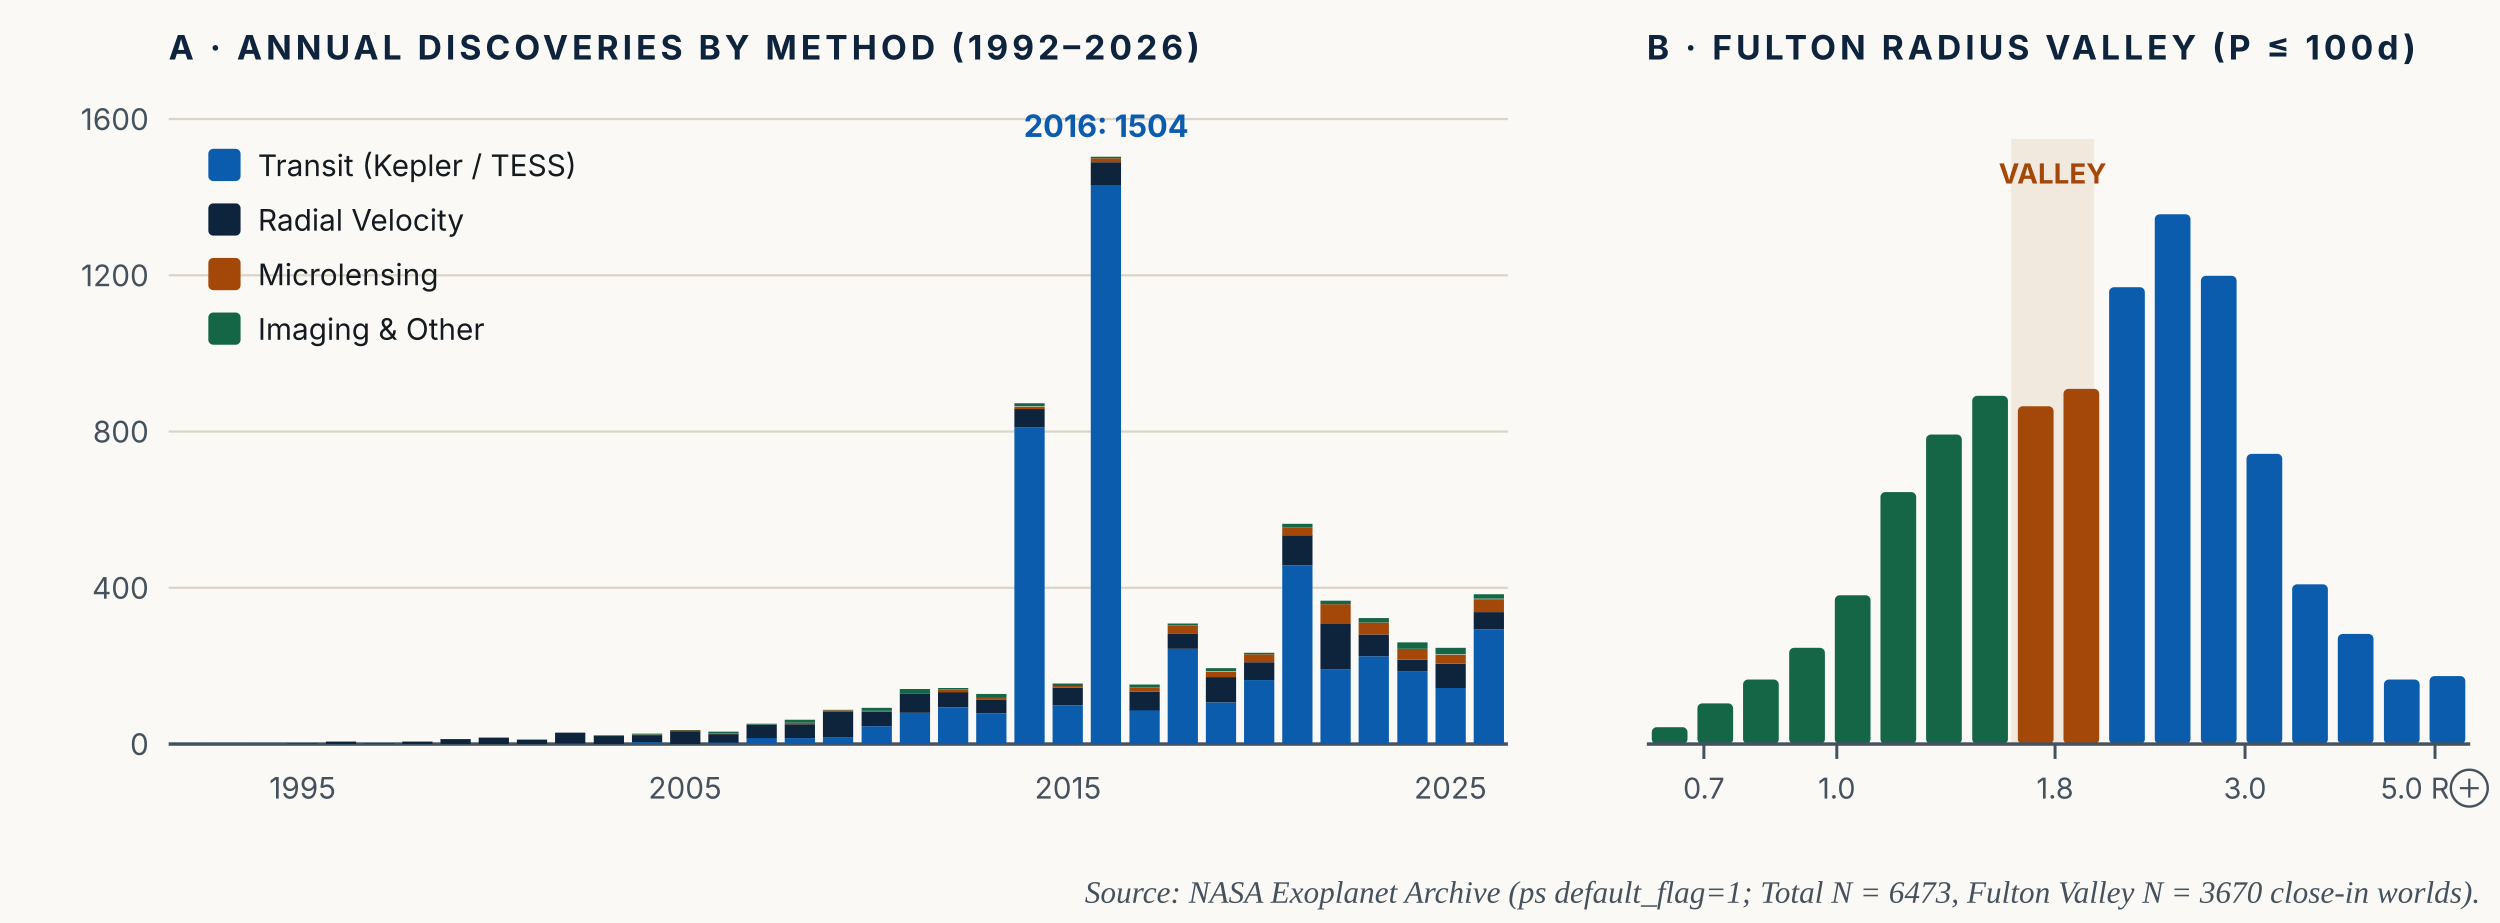
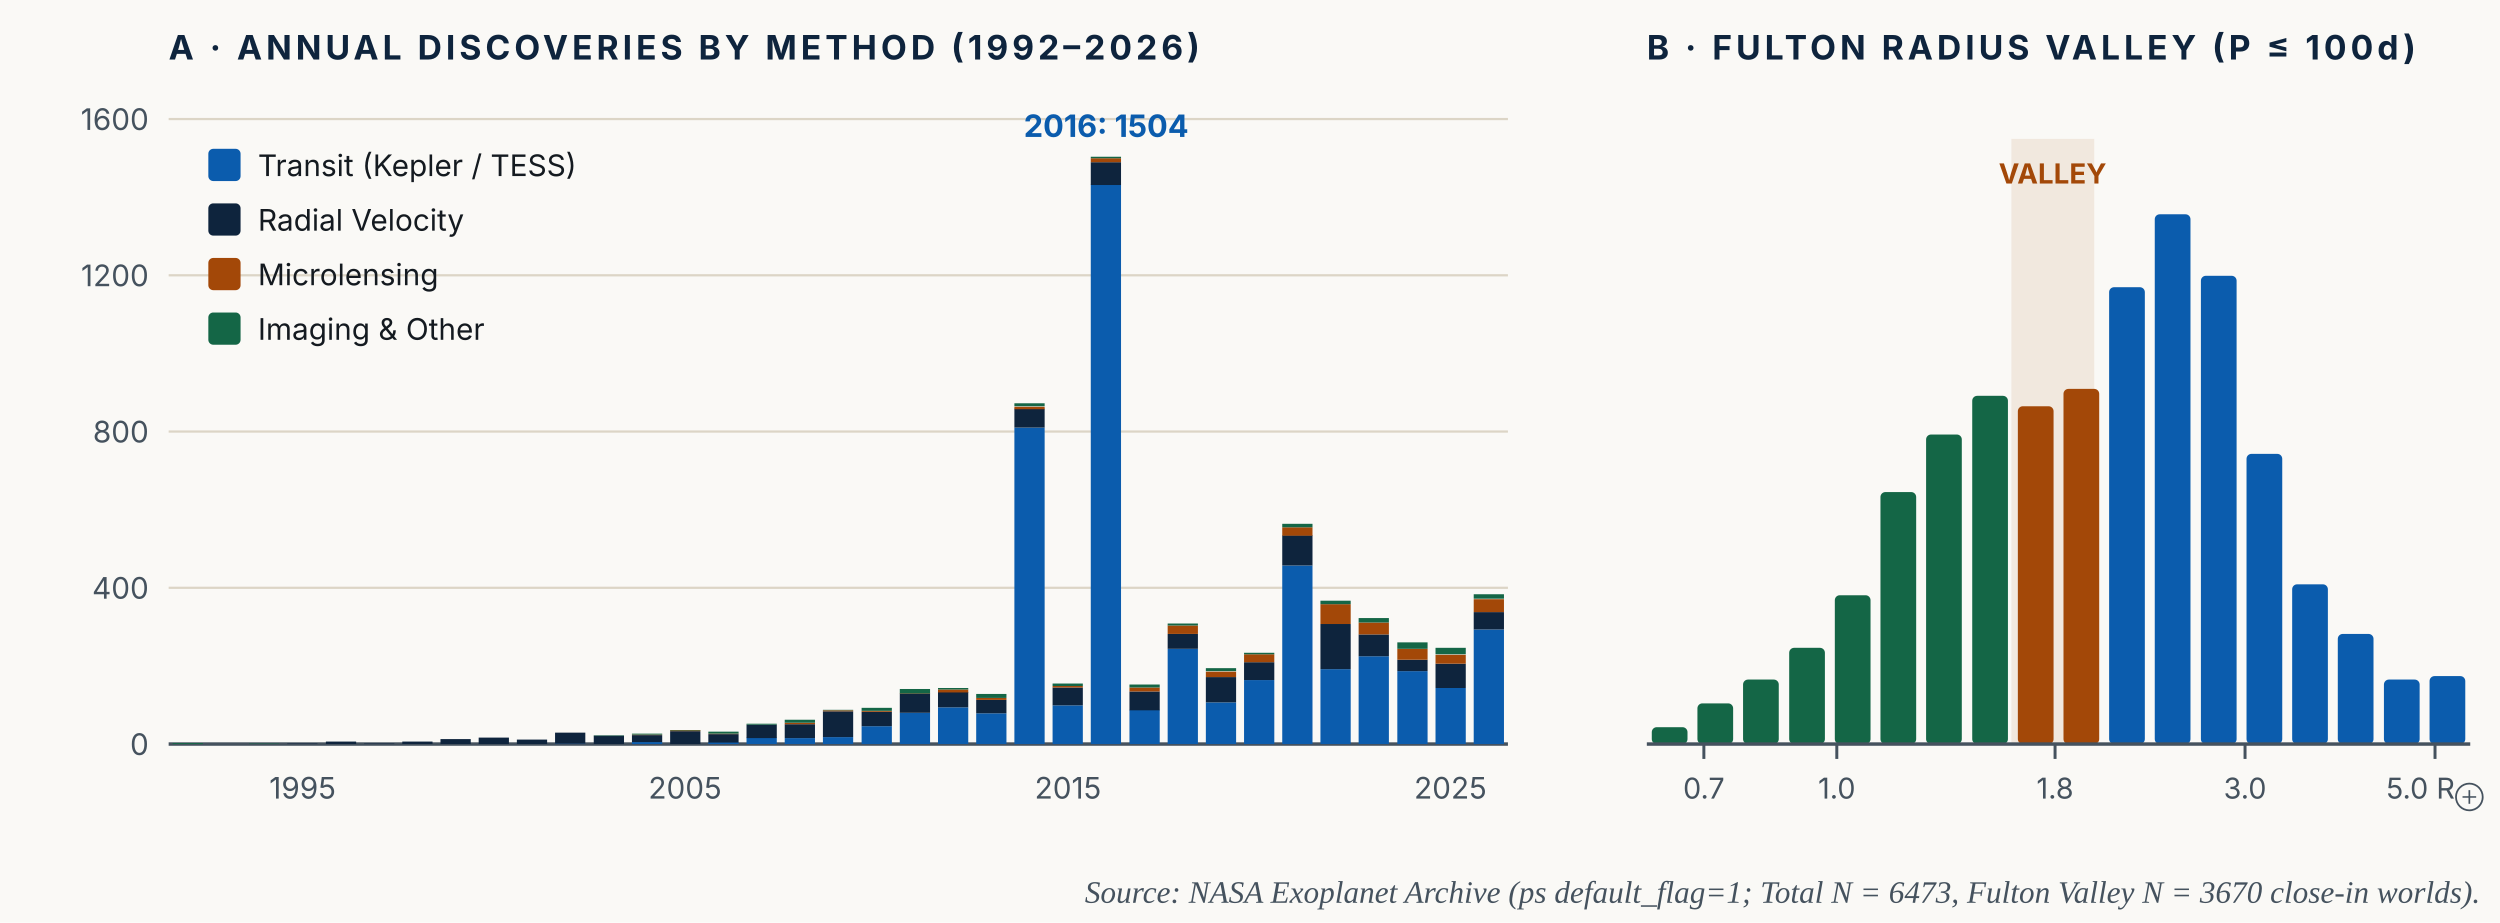
<svg xmlns="http://www.w3.org/2000/svg" width="504pt" height="186pt" viewBox="0 0 504 186">
  <rect width="504" height="186" fill="#FAF9F6" />
  <text x="34" y="12" font-family="Inter, sans-serif" font-size="6.8" font-weight="700" letter-spacing="0.8" fill="#0E243D">A · ANNUAL DISCOVERIES BY METHOD (1992–2026)</text>
  <line x1="34.0" y1="150.0" x2="304.0" y2="150.0" stroke="#45525E" stroke-width="0.70" />
  <text x="30.0" y="152.2" text-anchor="end" font-family="Inter, sans-serif" font-size="6.0" fill="#45525E">0</text>
  <line x1="34.0" y1="118.5" x2="304.0" y2="118.5" stroke="#DCD5C6" stroke-width="0.45" />
  <text x="30.0" y="120.7" text-anchor="end" font-family="Inter, sans-serif" font-size="6.0" fill="#45525E">400</text>
  <line x1="34.0" y1="87.0" x2="304.0" y2="87.0" stroke="#DCD5C6" stroke-width="0.45" />
  <text x="30.0" y="89.2" text-anchor="end" font-family="Inter, sans-serif" font-size="6.0" fill="#45525E">800</text>
  <line x1="34.0" y1="55.5" x2="304.0" y2="55.5" stroke="#DCD5C6" stroke-width="0.45" />
  <text x="30.0" y="57.7" text-anchor="end" font-family="Inter, sans-serif" font-size="6.0" fill="#45525E">1200</text>
  <line x1="34.0" y1="24.0" x2="304.0" y2="24.0" stroke="#DCD5C6" stroke-width="0.45" />
  <text x="30.0" y="26.2" text-anchor="end" font-family="Inter, sans-serif" font-size="6.0" fill="#45525E">1600</text>
  <rect x="34.8" y="149.8" width="6.1" height="0.2" fill="#146646" />
  <rect x="50.2" y="149.9" width="6.1" height="0.1" fill="#146646" />
  <rect x="57.9" y="149.9" width="6.1" height="0.1" fill="#0E243D" />
  <text x="61.0" y="161.0" text-anchor="middle" font-family="Inter, sans-serif" font-size="6.0" fill="#45525E">1995</text>
  <rect x="65.7" y="149.5" width="6.1" height="0.5" fill="#0E243D" />
  <rect x="73.4" y="149.9" width="6.1" height="0.1" fill="#0E243D" />
  <rect x="81.1" y="149.5" width="6.1" height="0.5" fill="#0E243D" />
  <rect x="88.8" y="149.0" width="6.1" height="1.0" fill="#0E243D" />
  <rect x="96.5" y="148.7" width="6.1" height="1.3" fill="#0E243D" />
  <rect x="104.2" y="149.1" width="6.1" height="0.9" fill="#0E243D" />
  <rect x="111.9" y="149.9" width="6.1" height="0.1" fill="#0B5CAD" />
  <rect x="111.9" y="147.7" width="6.1" height="2.2" fill="#0E243D" />
  <rect x="119.7" y="148.3" width="6.1" height="1.7" fill="#0E243D" />
  <rect x="119.7" y="148.3" width="6.1" height="0.1" fill="#146646" />
  <rect x="127.4" y="149.6" width="6.1" height="0.4" fill="#0B5CAD" />
  <rect x="127.4" y="148.2" width="6.1" height="1.4" fill="#0E243D" />
  <rect x="127.4" y="148.1" width="6.1" height="0.1" fill="#A34808" />
  <rect x="127.4" y="147.9" width="6.1" height="0.2" fill="#146646" />
  <rect x="135.1" y="147.4" width="6.1" height="2.6" fill="#0E243D" />
  <rect x="135.1" y="147.2" width="6.1" height="0.2" fill="#A34808" />
  <rect x="135.1" y="147.2" width="6.1" height="0.1" fill="#146646" />
  <text x="138.1" y="161.0" text-anchor="middle" font-family="Inter, sans-serif" font-size="6.0" fill="#45525E">2005</text>
  <rect x="142.8" y="149.6" width="6.1" height="0.4" fill="#0B5CAD" />
  <rect x="142.8" y="148.0" width="6.1" height="1.7" fill="#0E243D" />
  <rect x="142.8" y="147.9" width="6.1" height="0.1" fill="#A34808" />
  <rect x="142.8" y="147.5" width="6.1" height="0.4" fill="#146646" />
  <rect x="150.5" y="148.7" width="6.1" height="1.3" fill="#0B5CAD" />
  <rect x="150.5" y="146.1" width="6.1" height="2.7" fill="#0E243D" />
  <rect x="150.5" y="145.9" width="6.1" height="0.2" fill="#146646" />
  <rect x="158.2" y="148.8" width="6.1" height="1.2" fill="#0B5CAD" />
  <rect x="158.2" y="146.0" width="6.1" height="2.8" fill="#0E243D" />
  <rect x="158.2" y="145.7" width="6.1" height="0.3" fill="#A34808" />
  <rect x="158.2" y="145.1" width="6.1" height="0.6" fill="#146646" />
  <rect x="165.9" y="148.6" width="6.1" height="1.4" fill="#0B5CAD" />
  <rect x="165.9" y="143.4" width="6.1" height="5.2" fill="#0E243D" />
  <rect x="165.9" y="143.2" width="6.1" height="0.2" fill="#A34808" />
  <rect x="165.9" y="143.1" width="6.1" height="0.1" fill="#146646" />
  <rect x="173.7" y="146.4" width="6.1" height="3.6" fill="#0B5CAD" />
  <rect x="173.7" y="143.5" width="6.1" height="2.9" fill="#0E243D" />
  <rect x="173.7" y="143.3" width="6.1" height="0.2" fill="#A34808" />
  <rect x="173.7" y="142.7" width="6.1" height="0.6" fill="#146646" />
  <rect x="181.4" y="143.7" width="6.1" height="6.3" fill="#0B5CAD" />
  <rect x="181.4" y="139.8" width="6.1" height="3.9" fill="#0E243D" />
  <rect x="181.4" y="139.8" width="6.1" height="0.1" fill="#A34808" />
  <rect x="181.4" y="138.9" width="6.1" height="0.9" fill="#146646" />
  <rect x="189.1" y="142.6" width="6.1" height="7.4" fill="#0B5CAD" />
  <rect x="189.1" y="139.5" width="6.1" height="3.1" fill="#0E243D" />
  <rect x="189.1" y="139.0" width="6.1" height="0.6" fill="#A34808" />
  <rect x="189.1" y="138.7" width="6.1" height="0.3" fill="#146646" />
  <rect x="196.8" y="143.8" width="6.1" height="6.2" fill="#0B5CAD" />
  <rect x="196.8" y="141.1" width="6.1" height="2.7" fill="#0E243D" />
  <rect x="196.8" y="140.7" width="6.1" height="0.4" fill="#A34808" />
  <rect x="196.8" y="139.9" width="6.1" height="0.8" fill="#146646" />
  <rect x="204.5" y="86.2" width="6.1" height="63.8" fill="#0B5CAD" />
  <rect x="204.5" y="82.4" width="6.1" height="3.8" fill="#0E243D" />
  <rect x="204.5" y="82.0" width="6.1" height="0.5" fill="#A34808" />
  <rect x="204.5" y="81.3" width="6.1" height="0.6" fill="#146646" />
  <rect x="212.2" y="142.2" width="6.1" height="7.8" fill="#0B5CAD" />
  <rect x="212.2" y="138.6" width="6.1" height="3.6" fill="#0E243D" />
  <rect x="212.2" y="138.3" width="6.1" height="0.3" fill="#A34808" />
  <rect x="212.2" y="137.8" width="6.1" height="0.5" fill="#146646" />
  <text x="215.3" y="161.0" text-anchor="middle" font-family="Inter, sans-serif" font-size="6.0" fill="#45525E">2015</text>
  <rect x="219.9" y="37.2" width="6.1" height="112.8" fill="#0B5CAD" />
  <rect x="219.9" y="32.7" width="6.1" height="4.6" fill="#0E243D" />
  <rect x="219.9" y="31.9" width="6.1" height="0.8" fill="#A34808" />
  <rect x="219.9" y="31.6" width="6.1" height="0.3" fill="#146646" />
  <text x="223.0" y="27.6" text-anchor="middle" font-family="Inter, sans-serif" font-size="6.2" font-weight="700" fill="#0B5CAD">2016: 1504</text>
  <rect x="227.7" y="143.1" width="6.1" height="6.9" fill="#0B5CAD" />
  <rect x="227.7" y="139.4" width="6.1" height="3.8" fill="#0E243D" />
  <rect x="227.7" y="138.6" width="6.1" height="0.8" fill="#A34808" />
  <rect x="227.7" y="138.0" width="6.1" height="0.6" fill="#146646" />
  <rect x="235.4" y="130.8" width="6.1" height="19.2" fill="#0B5CAD" />
  <rect x="235.4" y="127.8" width="6.1" height="3.0" fill="#0E243D" />
  <rect x="235.4" y="126.1" width="6.1" height="1.7" fill="#A34808" />
  <rect x="235.4" y="125.7" width="6.1" height="0.4" fill="#146646" />
  <rect x="243.1" y="141.6" width="6.1" height="8.4" fill="#0B5CAD" />
  <rect x="243.1" y="136.5" width="6.1" height="5.1" fill="#0E243D" />
  <rect x="243.1" y="135.4" width="6.1" height="1.1" fill="#A34808" />
  <rect x="243.1" y="134.7" width="6.1" height="0.6" fill="#146646" />
  <rect x="250.8" y="137.1" width="6.1" height="12.9" fill="#0B5CAD" />
  <rect x="250.8" y="133.5" width="6.1" height="3.6" fill="#0E243D" />
  <rect x="250.8" y="131.9" width="6.1" height="1.6" fill="#A34808" />
  <rect x="250.8" y="131.6" width="6.1" height="0.3" fill="#146646" />
  <rect x="258.5" y="114.0" width="6.1" height="36.0" fill="#0B5CAD" />
  <rect x="258.5" y="107.9" width="6.1" height="6.1" fill="#0E243D" />
  <rect x="258.5" y="106.3" width="6.1" height="1.7" fill="#A34808" />
  <rect x="258.5" y="105.6" width="6.1" height="0.7" fill="#146646" />
  <rect x="266.2" y="134.9" width="6.1" height="15.1" fill="#0B5CAD" />
  <rect x="266.2" y="125.8" width="6.1" height="9.1" fill="#0E243D" />
  <rect x="266.2" y="121.8" width="6.1" height="4.0" fill="#A34808" />
  <rect x="266.2" y="121.1" width="6.1" height="0.7" fill="#146646" />
  <rect x="273.9" y="132.3" width="6.1" height="17.7" fill="#0B5CAD" />
  <rect x="273.9" y="127.9" width="6.1" height="4.4" fill="#0E243D" />
  <rect x="273.9" y="125.5" width="6.1" height="2.4" fill="#A34808" />
  <rect x="273.9" y="124.6" width="6.1" height="0.9" fill="#146646" />
  <rect x="281.7" y="135.3" width="6.1" height="14.7" fill="#0B5CAD" />
  <rect x="281.7" y="133.0" width="6.1" height="2.3" fill="#0E243D" />
  <rect x="281.7" y="130.8" width="6.1" height="2.2" fill="#A34808" />
  <rect x="281.7" y="129.5" width="6.1" height="1.3" fill="#146646" />
  <rect x="289.4" y="138.7" width="6.1" height="11.3" fill="#0B5CAD" />
  <rect x="289.4" y="133.8" width="6.1" height="4.9" fill="#0E243D" />
  <rect x="289.4" y="132.0" width="6.1" height="1.8" fill="#A34808" />
  <rect x="289.4" y="130.6" width="6.1" height="1.3" fill="#146646" />
  <text x="292.4" y="161.0" text-anchor="middle" font-family="Inter, sans-serif" font-size="6.0" fill="#45525E">2025</text>
  <rect x="297.1" y="126.9" width="6.1" height="23.1" fill="#0B5CAD" />
  <rect x="297.1" y="123.4" width="6.1" height="3.5" fill="#0E243D" />
  <rect x="297.1" y="120.8" width="6.1" height="2.6" fill="#A34808" />
  <rect x="297.1" y="119.8" width="6.1" height="0.9" fill="#146646" />
  <rect x="42" y="30" width="6.5" height="6.5" fill="#0B5CAD" rx="1" />
  <text x="52" y="35.5" font-family="Inter, sans-serif" font-size="6.0" fill="#141A20">Transit (Kepler / TESS)</text>
  <rect x="42" y="41" width="6.5" height="6.5" fill="#0E243D" rx="1" />
  <text x="52" y="46.5" font-family="Inter, sans-serif" font-size="6.0" fill="#141A20">Radial Velocity</text>
  <rect x="42" y="52" width="6.5" height="6.5" fill="#A34808" rx="1" />
  <text x="52" y="57.5" font-family="Inter, sans-serif" font-size="6.0" fill="#141A20">Microlensing</text>
  <rect x="42" y="63" width="6.5" height="6.5" fill="#146646" rx="1" />
  <text x="52" y="68.5" font-family="Inter, sans-serif" font-size="6.0" fill="#141A20">Imaging &amp; Other</text>
  <text x="332" y="12" font-family="Inter, sans-serif" font-size="6.8" font-weight="700" letter-spacing="0.8" fill="#0E243D">B · FULTON RADIUS VALLEY (P ≤ 100d)</text>
  <rect x="405.5" y="28.0" width="16.7" height="122.0" fill="#A34808" fill-opacity="0.10" />
  <text x="413.8" y="37.0" text-anchor="middle" font-family="Inter, sans-serif" font-size="5.6" font-weight="700" fill="#A34808">VALLEY</text>
  <rect x="333.0" y="146.6" width="7.2" height="3.4" fill="#146646" rx="1.0" />
  <rect x="342.2" y="141.8" width="7.2" height="8.2" fill="#146646" rx="1.0" />
  <rect x="351.4" y="137.0" width="7.2" height="13.0" fill="#146646" rx="1.0" />
  <rect x="360.7" y="130.6" width="7.2" height="19.4" fill="#146646" rx="1.0" />
  <rect x="369.9" y="120.0" width="7.2" height="30.0" fill="#146646" rx="1.0" />
  <rect x="379.1" y="99.2" width="7.2" height="50.8" fill="#146646" rx="1.0" />
  <rect x="388.3" y="87.6" width="7.2" height="62.4" fill="#146646" rx="1.0" />
  <rect x="397.6" y="79.8" width="7.2" height="70.2" fill="#146646" rx="1.0" />
  <rect x="406.8" y="81.9" width="7.2" height="68.1" fill="#A34808" rx="1.0" />
  <rect x="416.0" y="78.4" width="7.2" height="71.6" fill="#A34808" rx="1.0" />
  <rect x="425.2" y="57.9" width="7.2" height="92.1" fill="#0B5CAD" rx="1.0" />
  <rect x="434.4" y="43.2" width="7.2" height="106.8" fill="#0B5CAD" rx="1.0" />
  <rect x="443.7" y="55.6" width="7.2" height="94.4" fill="#0B5CAD" rx="1.0" />
  <rect x="452.9" y="91.5" width="7.2" height="58.5" fill="#0B5CAD" rx="1.0" />
  <rect x="462.1" y="117.8" width="7.2" height="32.2" fill="#0B5CAD" rx="1.0" />
  <rect x="471.3" y="127.8" width="7.2" height="22.2" fill="#0B5CAD" rx="1.0" />
  <rect x="480.6" y="137.0" width="7.2" height="13.0" fill="#0B5CAD" rx="1.0" />
  <rect x="489.8" y="136.3" width="7.2" height="13.7" fill="#0B5CAD" rx="1.0" />
  <line x1="332.0" y1="150.0" x2="498.0" y2="150.0" stroke="#45525E" stroke-width="0.7" />
  <line x1="343.5" y1="150.0" x2="343.5" y2="153.0" stroke="#45525E" stroke-width="0.6" />
  <text x="343.5" y="161.0" text-anchor="middle" font-family="Inter, sans-serif" font-size="5.8" fill="#45525E">0.7</text>
  <line x1="370.3" y1="150.0" x2="370.3" y2="153.0" stroke="#45525E" stroke-width="0.6" />
  <text x="370.3" y="161.0" text-anchor="middle" font-family="Inter, sans-serif" font-size="5.8" fill="#45525E">1.0</text>
  <line x1="414.3" y1="150.0" x2="414.3" y2="153.0" stroke="#45525E" stroke-width="0.6" />
  <text x="414.3" y="161.0" text-anchor="middle" font-family="Inter, sans-serif" font-size="5.8" fill="#45525E">1.8</text>
  <line x1="452.6" y1="150.0" x2="452.6" y2="153.0" stroke="#45525E" stroke-width="0.6" />
  <text x="452.6" y="161.0" text-anchor="middle" font-family="Inter, sans-serif" font-size="5.8" fill="#45525E">3.0</text>
  <line x1="490.9" y1="150.0" x2="490.9" y2="153.0" stroke="#45525E" stroke-width="0.6" />
-   <text x="490.9" y="161.0" text-anchor="middle" font-family="Inter, sans-serif" font-size="5.8" fill="#45525E">5.0 R⊕</text>
+   <text x="490.9" y="161.0" text-anchor="middle" font-family="Inter, sans-serif" font-size="5.8" fill="#45525E">5.0 R<tspan font-size="4.2" dy="1.2">⊕</tspan>
+   </text>
  <text x="500" y="182" text-anchor="end" font-family="Source Serif 4, Georgia, serif" font-style="italic" font-size="6.3" fill="#45525E">Source: NASA Exoplanet Archive (ps default_flag=1; Total N = 6473, Fulton Valley N = 3670 close-in worlds).</text>
</svg>
